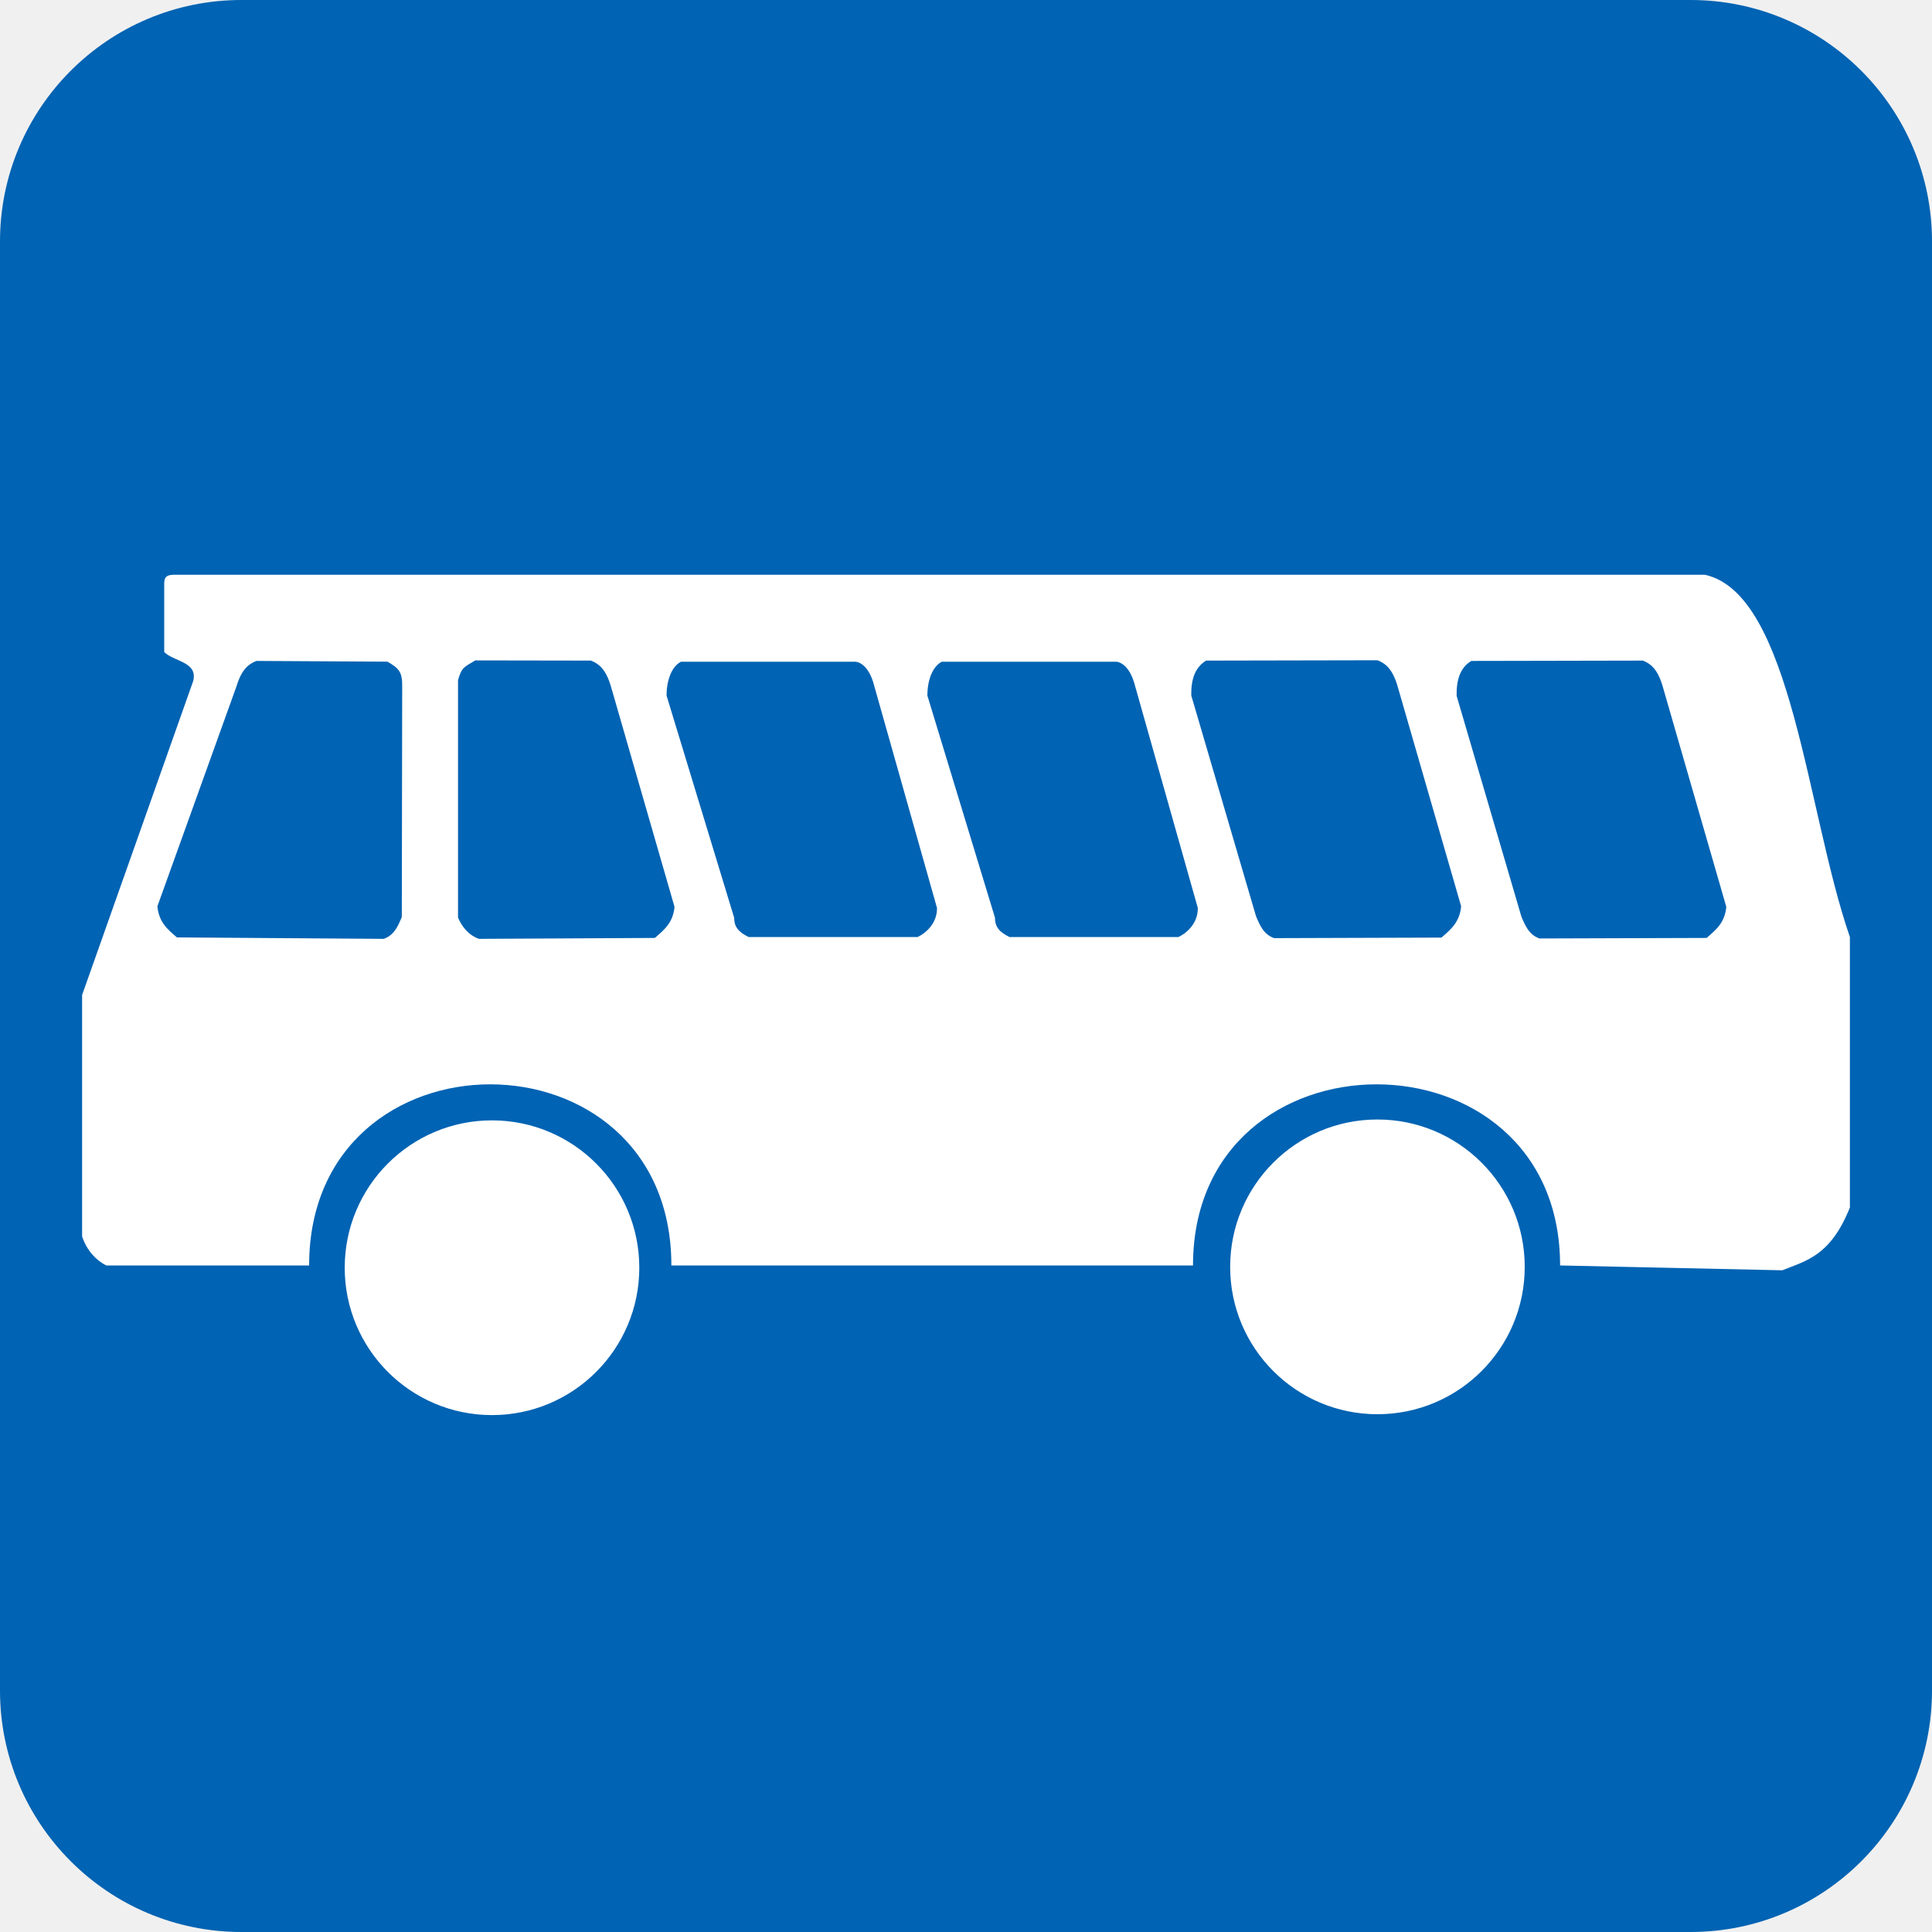
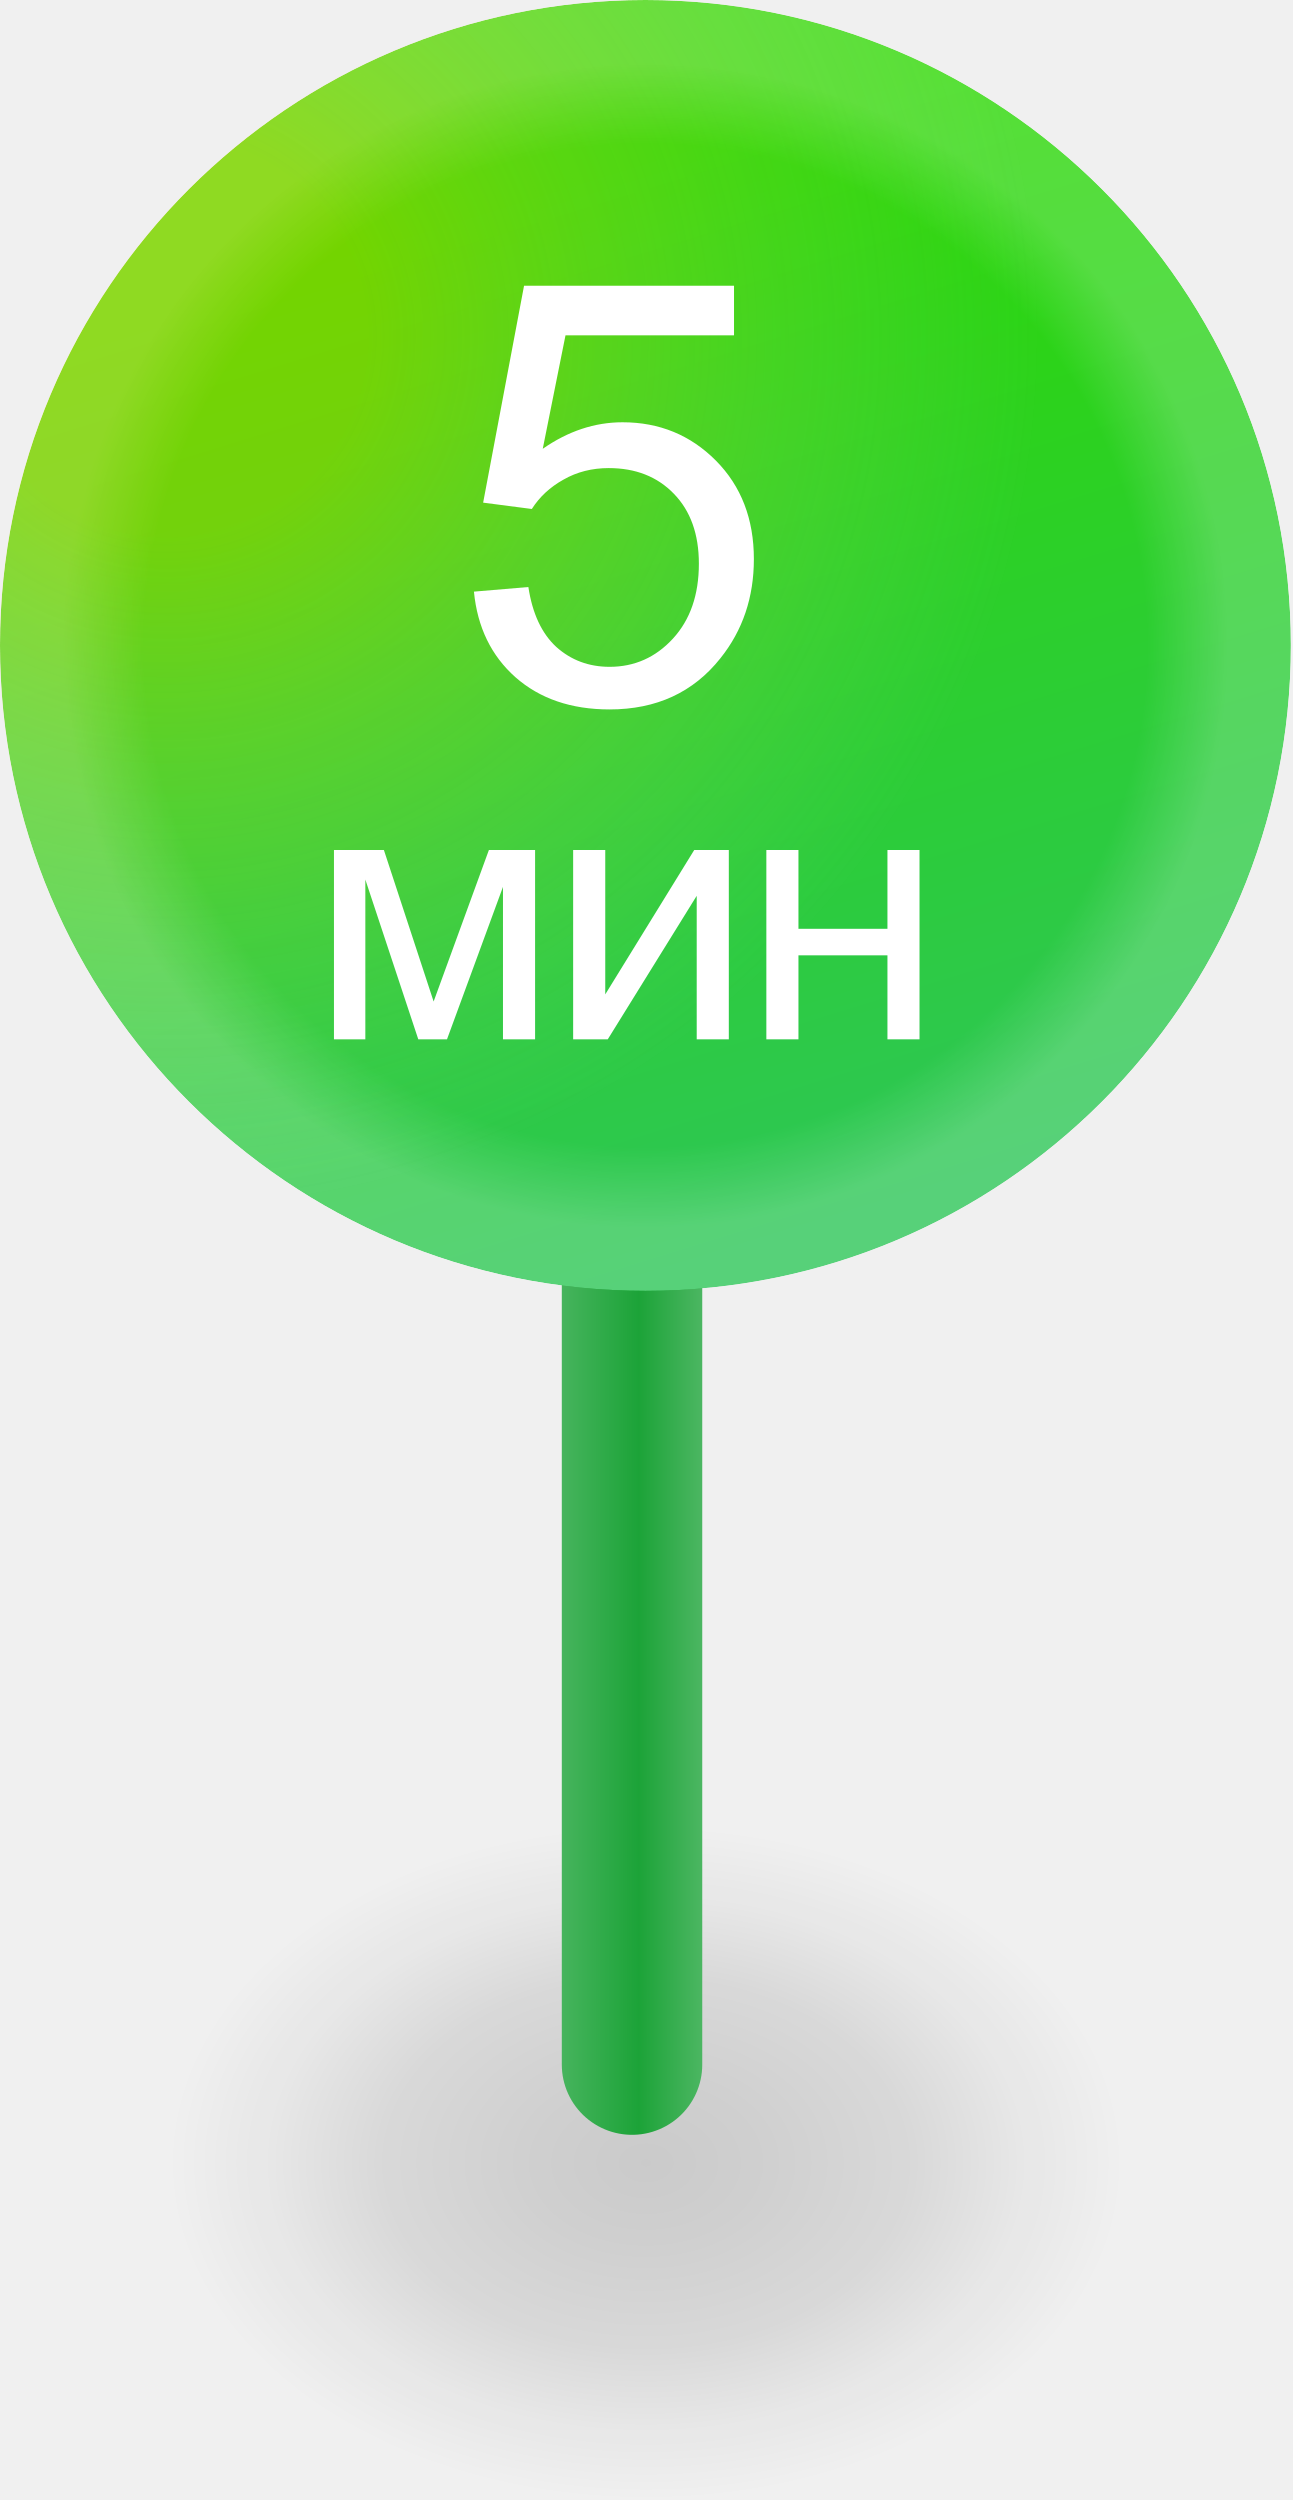
- <svg xmlns="http://www.w3.org/2000/svg" version="1.0" width="400" height="400" id="svgServizio">
-   <defs id="defsServizio" />
-   <rect style="fill:#0063b3;fill-opacity:1;fill-rule:evenodd;stroke:none" id="rectSfondo" width="400" height="400" x="0" y="0" rx="50" ry="50" />
-   <path id="pathBus" style="fill:white;fill-opacity:1;fill-rule:evenodd;stroke:none;stroke-width:1px;stroke-linecap:butt;stroke-linejoin:miter;stroke-opacity:1" d="M 353,119 L 36,119 C 34,119 34,120 34,121 L 34,135 C 36,137 41,137 40,141 L 17,206 L 17,256 C 18,259 20,261 22,262 L 64,262 C 64,212 139,212 139,262 L 247,262 C 247,212 323,212 323,262 L 369,263 C 374,261 379,260 383,250 L 383,194 C 374,168 371,123 353,119 L 353,119 z M 177,137 C 178,137 180,138 181,142 L 194,188 C 194,191 192,193 190,194 L 155,194 C 153,193 152,192 152,190 L 138,144 C 138,141 139,138 141,137 L 177,137 z M 231,137 C 232,137 234,138 235,142 L 248,188 C 248,191 246,193 244,194 L 209,194 C 207,193 206,192 206,190 L 192,144 C 192,141 193,138 195,137 L 231,137 z M 285.21,136.7 C 286.75,137.32 288.24,138.35 289.32,141.96 L 302.51,187.63 C 302.22,190.97 300.29,192.5 298.43,194.12 L 263.79,194.23 C 261.61,193.45 260.84,191.57 260.05,189.71 L 246.64,143.99 C 246.57,140.71 247.41,138.15 249.72,136.77 L 285.21,136.7 z M 98.42,136.73 L 122.35,136.77 C 123.9,137.39 125.39,138.43 126.46,142.03 L 139.65,187.75 C 139.36,191.08 137.43,192.58 135.58,194.19 L 99.16,194.38 C 96.98,193.6 95.61,191.83 94.83,189.97 L 94.83,140.81 C 95.59,138.12 96.11,138.11 98.42,136.73 z M 340.15,136.77 C 341.69,137.39 343.15,138.43 344.22,142.03 L 357.41,187.75 C 357.12,191.08 355.19,192.58 353.33,194.19 L 318.73,194.3 C 316.55,193.52 315.78,191.65 314.99,189.78 L 301.58,144.07 C 301.51,140.78 302.31,138.22 304.62,136.84 L 340.15,136.77 z M 53.07,136.84 L 80.23,136.99 C 82.54,138.37 83.34,139.01 83.27,142.29 L 83.19,189.86 C 82.4,191.72 81.64,193.6 79.45,194.38 L 36.63,194.08 C 34.77,192.47 32.88,190.97 32.59,187.63 L 48.96,142.1 C 50.04,138.5 51.53,137.47 53.07,136.84 z M 315.68,262.29 C 315.68,279.14 302.03,292.8 285.18,292.8 C 268.33,292.8 254.69,279.14 254.69,262.29 C 254.69,245.44 268.33,231.78 285.18,231.78 C 302.03,231.78 315.68,245.44 315.68,262.29 z M 132.36,262.47 C 132.36,279.31 118.71,292.98 101.86,292.98 C 85.02,292.98 71.37,279.31 71.37,262.47 C 71.37,245.62 85.02,231.96 101.86,231.96 C 118.71,231.96 132.36,245.62 132.36,262.47 z " />
+ <svg xmlns="http://www.w3.org/2000/svg" width="46" height="89" viewBox="0 0 46 89" fill="none">
+   <ellipse cx="23" cy="77" rx="17" ry="12" fill="url(#paint0_radial_1306_1037)" fill-opacity="0.41" />
+   <line x1="22.5" y1="73.5" x2="22.5" y2="45.5" stroke="url(#paint1_linear_1306_1037)" stroke-width="5" stroke-linecap="round" />
+   <mask id="mask0_1306_1037" style="mask-type:alpha" maskUnits="userSpaceOnUse" x="0" y="0" width="46" height="46">
+     <circle cx="22.977" cy="22.977" r="22.977" fill="#D9D9D9" />
+   </mask>
+   <g mask="url(#mask0_1306_1037)">
+     <g filter="url(#filter0_d_1306_1037)">
+       <circle cx="22.977" cy="22.977" r="22.977" fill="url(#paint2_linear_1306_1037)" />
+       <circle cx="22.977" cy="22.977" r="22.977" fill="url(#paint3_radial_1306_1037)" fill-opacity="0.2" />
+     </g>
+     <circle cx="6" cy="12" r="31" fill="url(#paint4_radial_1306_1037)" />
+     <path d="M16.872 21.062L18.81 20.898C18.953 21.842 19.285 22.553 19.804 23.031C20.331 23.503 20.963 23.739 21.701 23.739C22.59 23.739 23.342 23.404 23.957 22.734C24.572 22.064 24.88 21.175 24.88 20.068C24.88 19.015 24.582 18.185 23.988 17.576C23.4 16.968 22.627 16.664 21.67 16.664C21.076 16.664 20.539 16.8 20.061 17.074C19.582 17.34 19.206 17.689 18.933 18.12L17.2 17.894L18.656 10.173H26.131V11.937H20.132L19.322 15.977C20.225 15.348 21.171 15.033 22.163 15.033C23.475 15.033 24.582 15.488 25.485 16.397C26.387 17.306 26.838 18.475 26.838 19.904C26.838 21.264 26.442 22.44 25.649 23.431C24.685 24.648 23.369 25.256 21.701 25.256C20.334 25.256 19.216 24.873 18.348 24.108C17.487 23.342 16.995 22.327 16.872 21.062Z" fill="white" />
+     <path d="M11.889 30.259H13.666L15.437 35.654L17.405 30.259H19.049V37H17.906V31.573L15.913 37H14.891L13.006 31.312V37H11.889V30.259ZM20.404 30.259H21.547V35.4L24.715 30.259H25.946V37H24.803V31.89L21.636 37H20.404V30.259ZM27.282 30.259H28.425V33.065H31.593V30.259H32.735V37H31.593V34.01H28.425V37H27.282V30.259Z" fill="white" />
+   </g>
+   <defs>
+     <filter id="filter0_d_1306_1037" x="-4" y="0" width="53.953" height="53.953" filterUnits="userSpaceOnUse" color-interpolation-filters="sRGB">
+       <feFlood flood-opacity="0" result="BackgroundImageFix" />
+       <feColorMatrix in="SourceAlpha" type="matrix" values="0 0 0 0 0 0 0 0 0 0 0 0 0 0 0 0 0 0 127 0" result="hardAlpha" />
+       <feOffset dy="4" />
+       <feGaussianBlur stdDeviation="2" />
+       <feComposite in2="hardAlpha" operator="out" />
+       <feColorMatrix type="matrix" values="0 0 0 0 0 0 0 0 0 0 0 0 0 0 0 0 0 0 0.02 0" />
+       <feBlend mode="normal" in2="BackgroundImageFix" result="effect1_dropShadow_1306_1037" />
+       <feBlend mode="normal" in="SourceGraphic" in2="effect1_dropShadow_1306_1037" result="shape" />
+     </filter>
+     <radialGradient id="paint0_radial_1306_1037" cx="0" cy="0" r="1" gradientUnits="userSpaceOnUse" gradientTransform="translate(23 77) rotate(90) scale(12 17)">
+       <stop stop-opacity="0.38" />
+       <stop offset="0.245" stop-opacity="0.33" />
+       <stop offset="0.526" stop-opacity="0.25" />
+       <stop offset="0.792" stop-opacity="0.09" />
+       <stop offset="1" stop-opacity="0" />
+     </radialGradient>
+     <linearGradient id="paint1_linear_1306_1037" x1="8" y1="59.5" x2="33.5" y2="59.5" gradientUnits="userSpaceOnUse">
+       <stop stop-color="white" />
+       <stop offset="0.578" stop-color="#1CA338" />
+       <stop offset="1" stop-color="white" />
+     </linearGradient>
+     <linearGradient id="paint2_linear_1306_1037" x1="8" y1="-2.5" x2="23" y2="46" gradientUnits="userSpaceOnUse">
+       <stop offset="0.24" stop-color="#2BD800" />
+       <stop offset="1" stop-color="#2DC658" />
+     </linearGradient>
+     <radialGradient id="paint3_radial_1306_1037" cx="0" cy="0" r="1" gradientUnits="userSpaceOnUse" gradientTransform="translate(22.9765 22.9765) rotate(90) scale(22.9765)">
+       <stop offset="0.781" stop-color="white" stop-opacity="0" />
+       <stop offset="0.907" stop-color="white" />
+       <stop offset="1" stop-color="white" />
+       <stop offset="1" stop-color="white" />
+     </radialGradient>
+     <radialGradient id="paint4_radial_1306_1037" cx="0" cy="0" r="1" gradientUnits="userSpaceOnUse" gradientTransform="translate(6 12) rotate(90) scale(31)">
+       <stop offset="0.229" stop-color="#FFCE00" stop-opacity="0.34" />
+       <stop offset="1" stop-color="#D9D9D9" stop-opacity="0" />
+     </radialGradient>
+   </defs>
</svg>
